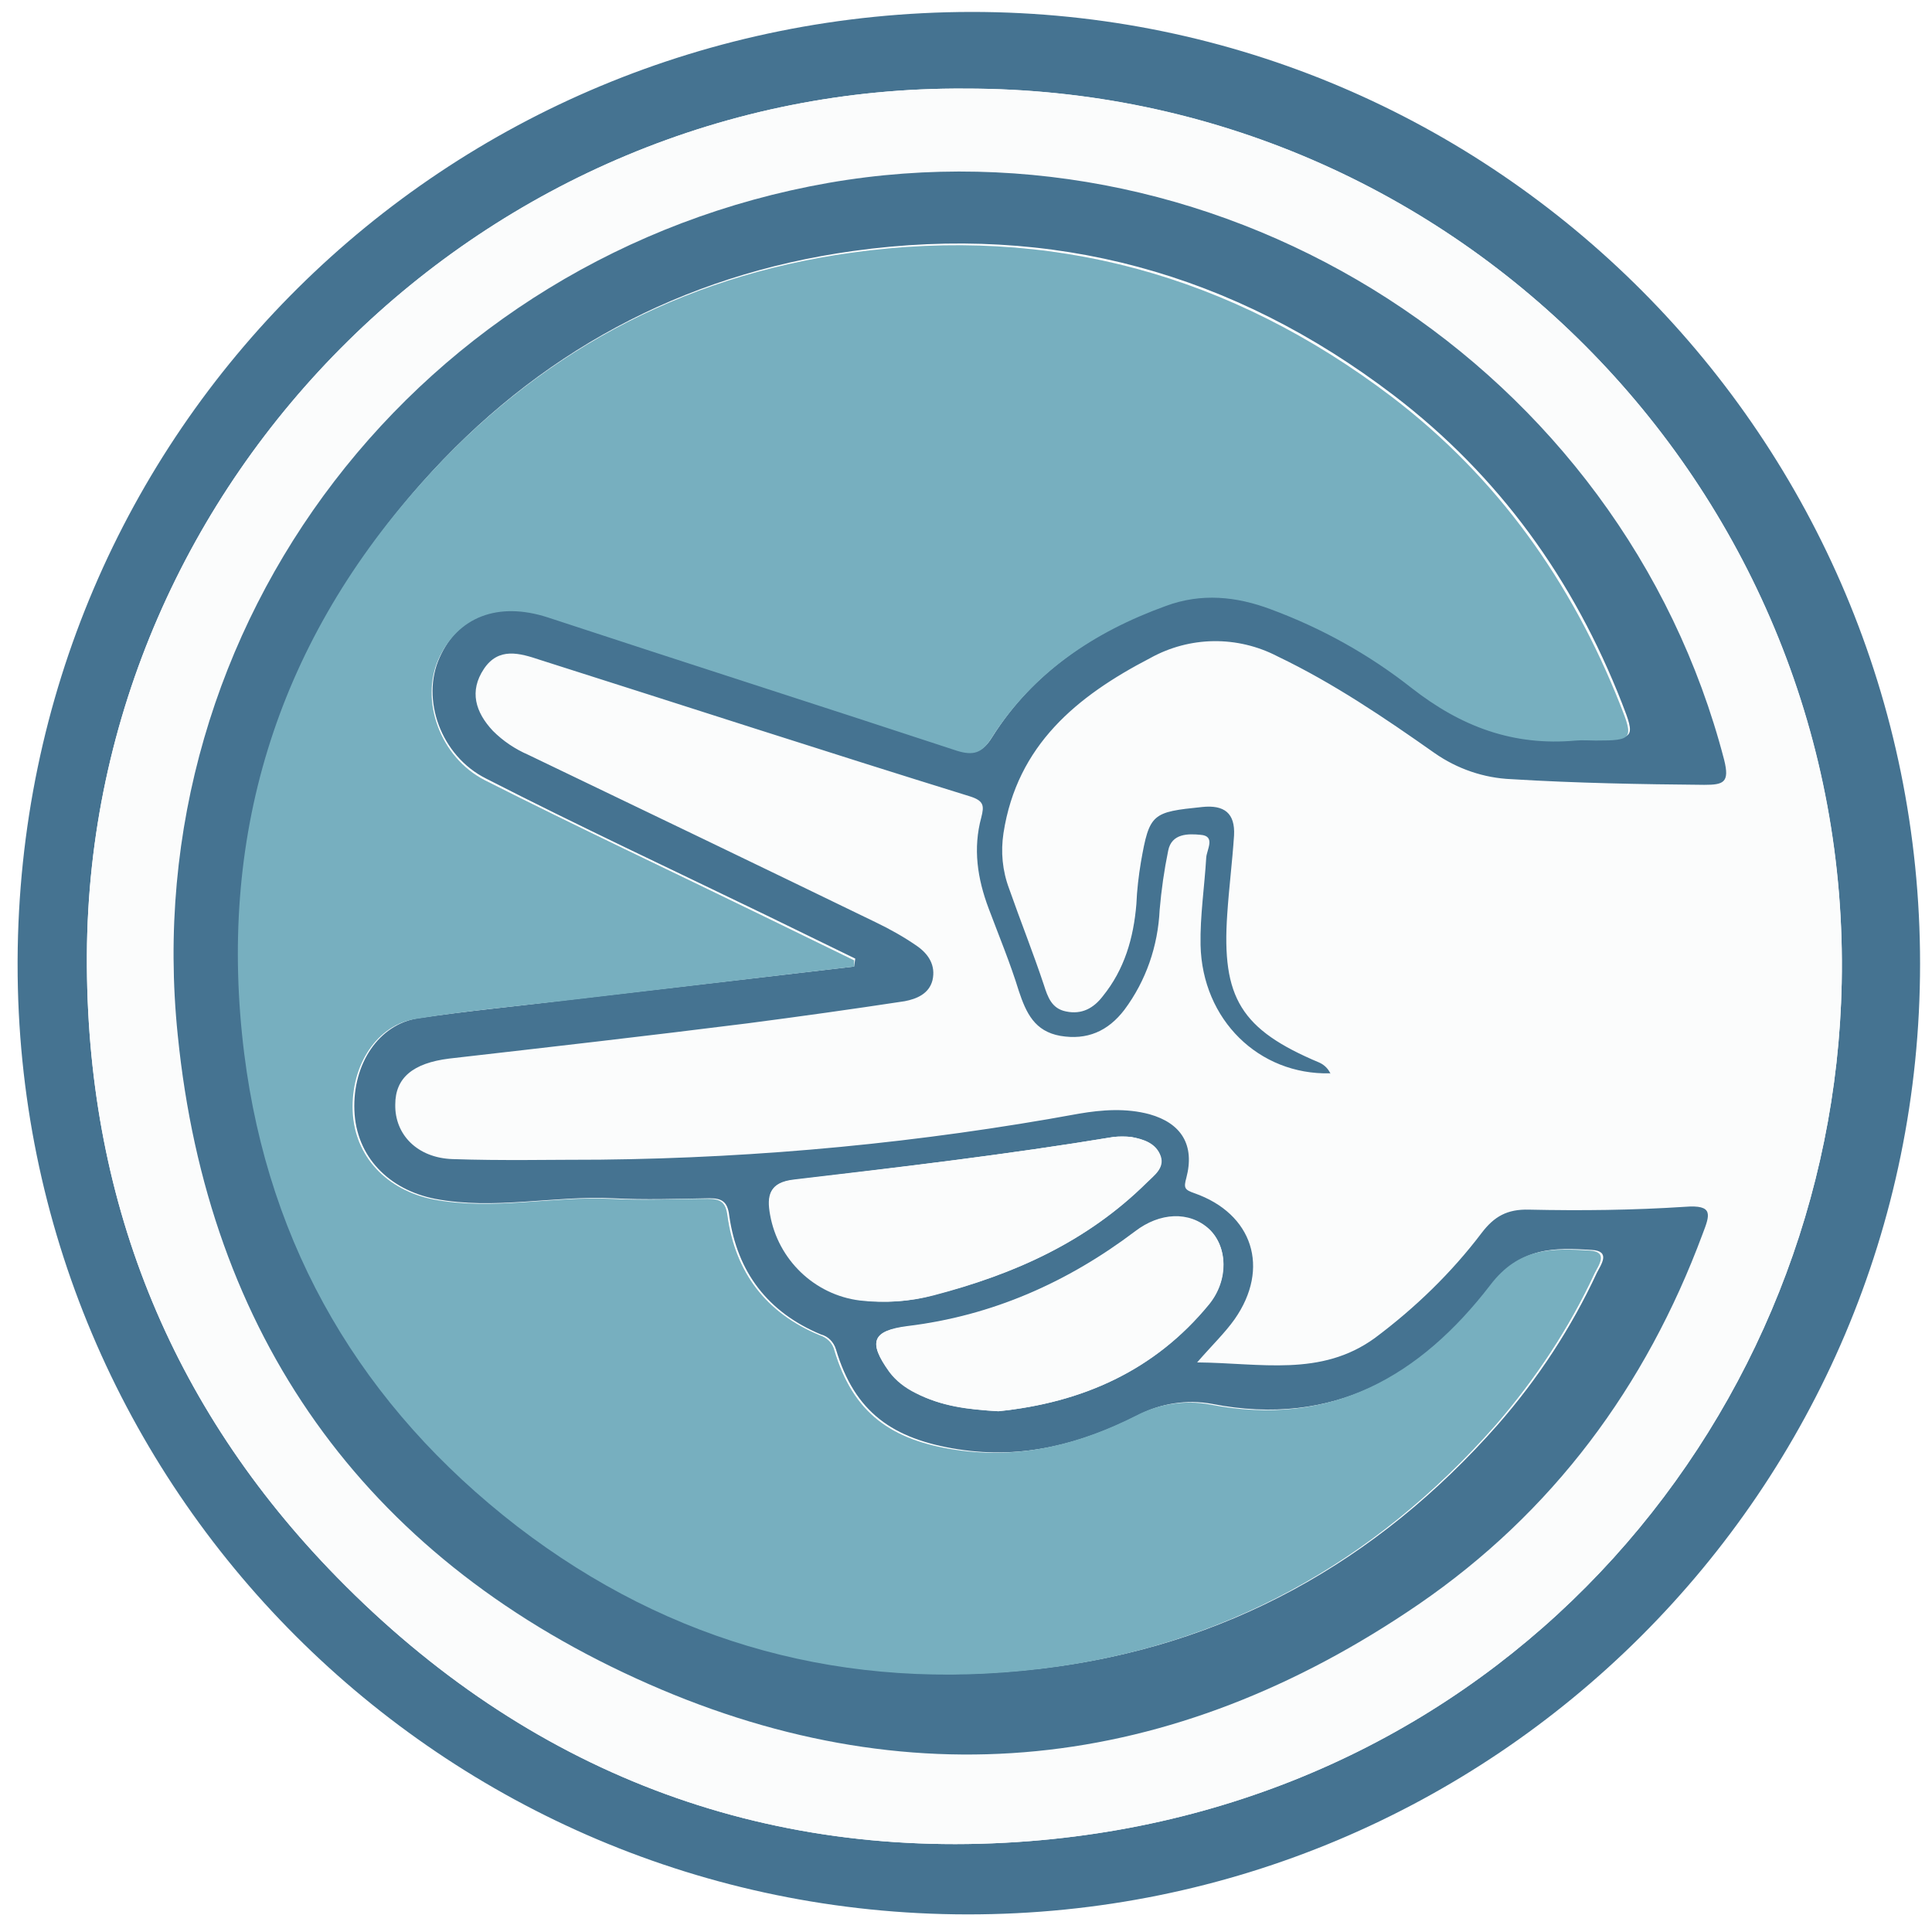
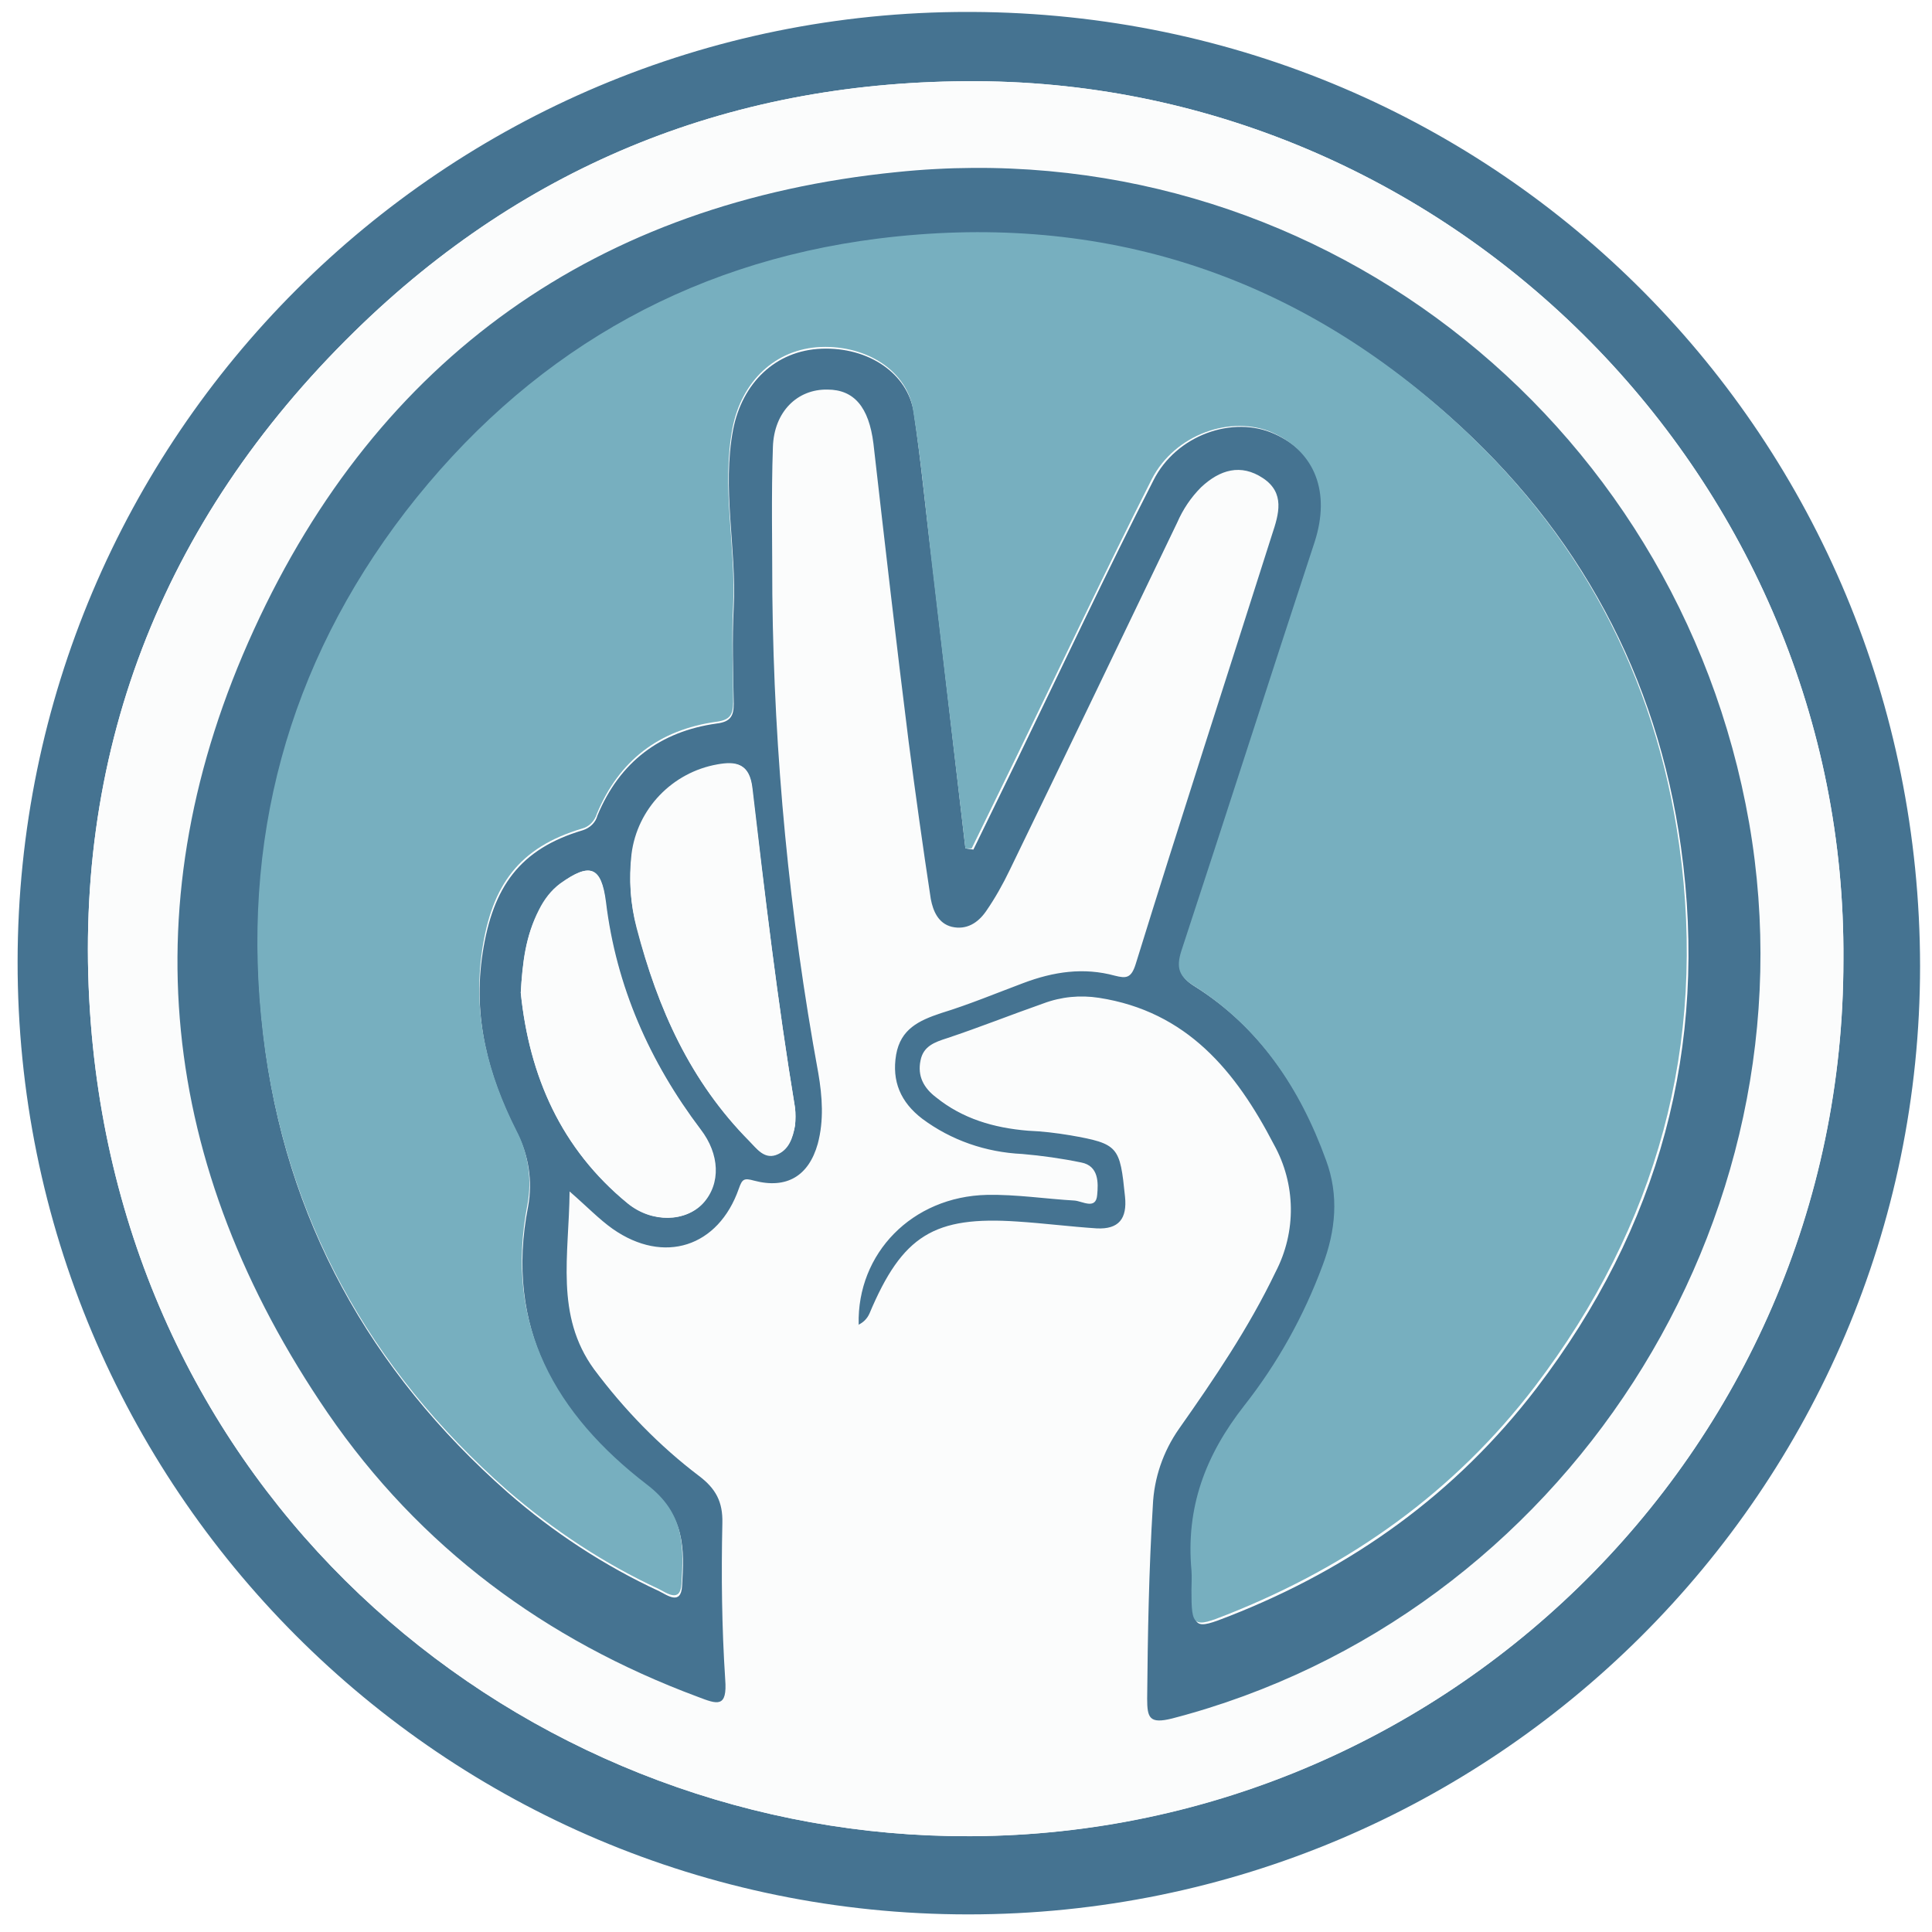
<svg xmlns="http://www.w3.org/2000/svg" id="scissors" viewBox="0 0 340.2 340.2">
  <style>.st0{fill:#457391}.st1{fill:#fbfcfc}.st2{fill:#77afbf}</style>
-   <path class="st0" d="M338.1 169.7c0 92.6-75.2 167.5-167.8 167.4C77.9 337 3 262.1 3.1 169.7v-.6c.4-93.2 75.3-166.9 168-167 92.2 0 167 75.2 167 167.6zM170 15.6C85.8 15 15.7 84 15.3 168.2c-.2 42.4 14.4 79.3 44.1 109.6 33.4 34.1 74.8 50.1 121.9 46.4 85-6.7 141.5-75.9 143-151.1C326 87.5 257.1 15.5 170 15.6z" />
-   <path class="st1" d="M170 15.6c87.1 0 156.1 71.9 154.3 157.5-1.5 75.2-58 144.4-143 151.1-47.1 3.7-88.5-12.3-121.9-46.4-29.7-30.3-44.3-67.2-44.1-109.6C15.7 84 85.8 15 170 15.6zM234.2 189v.4-.4c-.5-.8-1.2-1.6-2.1-1.9-13.8-5.9-17.2-11.4-16.2-26.1.3-4.6.9-9.3 1.2-13.9.2-3.9-1.7-5.3-5.6-5-8.8.8-9.2 1.1-10.8 9.7-.4 2.5-.7 4.9-.8 7.4-.5 5.9-2.1 11.4-5.9 16.2-1.7 2.1-3.8 3.3-6.5 2.7-2.5-.6-3.1-2.5-3.9-4.7-1.9-5.7-4.1-11.3-6.1-16.9-1.2-3.1-1.5-6.5-1-9.8 2.4-15.5 12.9-24.1 25.8-30.8 7-3.9 15.4-4 22.5-.3 9.8 4.7 18.8 10.8 27.6 17 4 2.8 8.6 4.4 13.5 4.6 11.3.8 22.6 1 34 1 3.5 0 4.6-.4 3.5-4.4-17.7-69-87.3-113.9-157.4-101.6-72 12.7-122.2 77.6-114.9 150 5.3 52.6 32.7 91.2 80.6 113.2 47.8 21.9 94.5 16.7 137.9-13 23.6-16.2 40-38.3 50-65.2 1.3-3.5 2-5.2-3.1-4.8-9.1.6-18.3.7-27.5.5-3.8-.1-6.1 1.2-8.3 4.1-5.4 7-11.7 13.2-18.8 18.5-9.5 6.9-20 4.4-31.3 4.3 2.7-3.1 4.9-5.2 6.6-7.6 6.3-9 3.3-18.6-7.1-22.2-1.7-.6-1.9-1-1.4-2.7 1.5-5.7-.8-9.6-6.5-11.2-4.1-1.2-8.3-.9-12.4-.1-27.8 5.1-56.1 7.8-84.3 8.1-8.7 0-17.3.2-26-.1-6.2-.2-10.2-4.3-10.1-9.6.1-4.7 3.2-7.3 9.5-8.1 17.5-2.1 35-4.1 52.5-6.2 9.2-1.1 18.5-2.5 27.7-3.9 2.2-.3 4.3-1.2 4.9-3.7.7-2.6-.7-4.6-2.7-6-2.3-1.6-4.8-3-7.3-4.2-20.4-9.9-40.7-19.7-61.1-29.6-2.3-1-4.4-2.4-6.2-4.2-3.1-3.3-4.2-6.9-1.6-10.9s6.2-2.8 9.9-1.6c25.2 8.1 50.3 16.2 75.6 24 2.7.8 2.7 1.7 2.1 3.7-1.5 5.5-.7 10.9 1.3 16.1 1.9 4.8 3.8 9.6 5.3 14.5 1.2 3.9 2.8 7.1 7.3 7.9 4.8.9 8.5-.8 11.3-4.6 3.8-5.1 5.9-11.3 6.2-17.6.3-3.5.8-6.9 1.5-10.4.7-3.1 3.7-2.9 5.7-2.8 2.7.2 1.1 2.5 1 4-.3 5.1-1.1 10.3-1 15.4.5 13.4 10.4 23.1 22.9 22.8z" />
-   <path class="st0" d="M234.2 189c-12.5.3-22.5-9.4-22.8-22.6-.1-5.1.7-10.3 1-15.4.1-1.4 1.7-3.8-1-4-2.1-.2-5.1-.3-5.7 2.8-.7 3.4-1.2 6.9-1.5 10.4-.3 6.4-2.4 12.5-6.2 17.6-2.9 3.8-6.6 5.4-11.3 4.6-4.5-.8-6-4-7.3-7.9-1.5-4.9-3.5-9.7-5.3-14.5-2-5.3-2.8-10.6-1.3-16.1.5-2 .5-2.9-2.1-3.7-25.2-7.8-50.4-16-75.6-24-3.6-1.2-7.3-2.3-9.9 1.6s-1.5 7.6 1.6 10.9c1.8 1.8 3.9 3.2 6.2 4.2 20.4 9.8 40.8 19.6 61.2 29.5 2.5 1.2 5 2.6 7.3 4.2 2 1.4 3.3 3.4 2.7 6-.6 2.4-2.8 3.3-4.9 3.7-9.2 1.4-18.5 2.7-27.7 3.9-17.5 2.2-35 4.2-52.5 6.2-6.4.8-9.5 3.4-9.5 8.1-.1 5.3 3.9 9.4 10.1 9.6 8.6.3 17.3.1 26 .1 28.3-.3 56.5-3 84.3-8.1 4.1-.7 8.3-1 12.4.1 5.7 1.6 8 5.5 6.5 11.2-.5 1.8-.3 2.1 1.4 2.7 10.3 3.6 13.4 13.2 7.1 22.2-1.7 2.4-3.9 4.5-6.6 7.6 11.2.1 21.8 2.6 31.3-4.3 7.1-5.3 13.5-11.5 18.8-18.5 2.2-2.9 4.5-4.2 8.3-4.1 9.2.2 18.3.1 27.5-.5 5.1-.4 4.4 1.4 3.1 4.8-10 26.9-26.4 49-50 65.2-43.4 29.7-90.1 34.9-137.9 13C64 273.6 36.6 235 31.3 182.3 23.8 109.7 74.1 44.8 145.9 32.2 216.1 20 285.7 64.9 303.6 133.8c1 4-.1 4.4-3.5 4.4-11.3-.1-22.6-.3-34-1-4.8-.2-9.5-1.8-13.5-4.6-8.8-6.2-17.8-12.3-27.6-17-7.1-3.7-15.5-3.6-22.5.3-12.9 6.7-23.4 15.3-25.8 30.8-.5 3.3-.2 6.6 1 9.8 2 5.7 4.2 11.2 6.1 16.9.7 2.2 1.4 4.2 3.9 4.7 2.8.6 4.9-.6 6.5-2.7 3.8-4.7 5.4-10.2 5.9-16.2.1-2.5.4-5 .8-7.4 1.5-8.6 2-8.8 10.8-9.7 3.9-.4 5.8 1.1 5.6 5-.3 4.6-.9 9.3-1.2 13.9-1 14.7 2.4 20.3 16.2 26.1.9.4 1.6 1.1 2 2l-.1-.1zm-83.8-18.8l.2-1.4-16-7.8c-16.3-7.9-32.8-15.6-49-23.9-8-4-11.5-14-8.2-21.3 3.4-7.6 10.6-10.3 19.2-7.4 24 7.8 48.1 15.6 72.1 23.5 2.9 1 4.4.5 6-2.1 7.3-11.6 18.2-18.7 30.8-23.4 6.2-2.3 12.4-1.7 18.5.6 8.9 3.3 17.3 7.9 24.8 13.8 8.7 6.9 18 10.3 29 9.3 1.2-.1 2.3 0 3.5 0 6.5 0 6.7-.2 4.3-6.3-8.5-21.7-21.6-40-40.2-54.2-28.2-21.5-60-30.3-95.2-25.4-30.2 4.2-55.7 18-76 40.9-25.5 28.9-35.5 62.6-30.8 100.3 4.2 34.3 20.7 62.2 48.1 83.3 27 20.8 58.1 29.1 91.9 25.1 32.2-3.8 59-18.7 80.4-43 7-8 12.9-17 17.4-26.7.7-1.4 2.5-3.8-.9-4-6.6-.4-12.4-.6-17.5 6.1-12.2 16-28.1 25.2-49.4 21-4.4-.8-9-.1-13 2-9.9 5-20.2 7.8-31.7 6s-18.2-6.5-21.5-17.6c-.4-1.3-1.4-2.3-2.6-2.6-9.4-3.9-14.8-11-16.2-21-.3-2.5-1.4-3-3.5-3-5.7.1-11.3.3-17 0-10.5-.5-20.8 2.1-31.3.1-8.1-1.6-13.9-7.4-14.2-15.6s4.3-15.1 11.2-16.2c8.7-1.3 17.4-2.1 26.2-3.2l50.6-5.9zm45.7 30c-18.7 3.1-37.5 5.3-56.3 7.5-4.3.5-4.7 2.7-4.1 6.1 1.4 8 7.8 14.1 15.8 15.1 4.3.6 8.8.3 13-.9 14.1-3.6 27-9.4 37.5-19.8 1.2-1.2 3.1-2.5 2.4-4.6-.8-2.3-3-3-5.2-3.4-1.1-.1-2.1-.1-3.1 0zm-20.3 48.3c14.7-1.5 27.5-7.1 37.1-18.9 3.5-4.3 3.2-10.2 0-13.2-3.5-3.2-8.7-2.9-13 .4-11.9 9-25.2 14.9-40.1 16.7-6.2.8-7 2.8-3.2 8 1.2 1.6 2.8 2.8 4.6 3.7 4.5 2.5 9.4 3 14.6 3.3zm58.3-59.5l.1.3-.1-.3z" />
-   <path class="st2" d="M150.4 170.2l-50.9 6c-8.7 1-17.5 1.8-26.2 3.2-6.9 1-11.5 8.1-11.2 16.2s6.1 14 14.2 15.6c10.5 2 20.9-.6 31.3-.1 5.7.3 11.3 0 17 0 2.2 0 3.2.5 3.5 3 1.4 10 6.8 17.1 16.2 21 1.3.4 2.3 1.4 2.6 2.6 3.3 11.1 10 15.9 21.4 17.6s21.8-1 31.7-6c4-2.1 8.6-2.8 13-2 21.3 4.2 37.1-5 49.4-21 5.1-6.7 10.9-6.5 17.5-6.1 3.4.2 1.6 2.6.9 4-4.5 9.7-10.4 18.6-17.4 26.7-21.4 24.3-48.2 39.2-80.4 43-33.8 4-64.8-4.3-91.9-25.1-27.3-21.1-43.8-49-48.1-83.3-4.7-37.7 5.4-71.4 30.9-100.1 20.4-23 45.8-36.7 76-40.9 35.1-4.9 66.9 3.9 95.2 25.4 18.6 14.2 31.6 32.5 40.2 54.2 2.4 6 2.2 6.3-4.3 6.3-1.2 0-2.3-.1-3.5 0-11 1-20.2-2.4-29-9.3-7.5-5.9-15.8-10.5-24.7-13.8-6.1-2.3-12.3-2.9-18.5-.6-12.7 4.6-23.5 11.8-30.8 23.4-1.6 2.5-3.1 3-6 2.1-24-7.9-48.1-15.6-72.1-23.5-8.7-2.8-15.8-.1-19.2 7.4-3.2 7.2.2 17.2 8.2 21.3 16.2 8.2 32.6 15.9 49 23.9l16 7.8v1.1z" />
-   <path class="st1" d="M196.1 200.2c1-.1 2-.1 3 0 2.2.4 4.4 1.1 5.2 3.4.7 2.1-1.2 3.4-2.4 4.6-10.5 10.5-23.4 16.2-37.5 19.9-4.2 1.1-8.7 1.4-13 .9-8-1-14.4-7.2-15.8-15.1-.6-3.3-.2-5.6 4.1-6.1 18.9-2.3 37.7-4.5 56.4-7.6zm-20.3 48.3c-5.1-.3-10.1-.9-14.6-3.2-1.8-.9-3.4-2.1-4.6-3.7-3.8-5.3-3-7.3 3.2-8 14.9-1.8 28.2-7.7 40.1-16.7 4.4-3.3 9.5-3.5 13-.4 3.3 3 3.5 8.9 0 13.2-9.6 11.7-22.4 17.3-37.1 18.8z" />
+   <path class="st0" d="M170.5 337.1C77.9 337.1 3 261.9 3.1 169.3 3.2 76.9 78.1 2 170.5 2.1h.6c93.2.4 166.9 75.3 167 168 0 92.2-75.2 167-167.6 167zM324.6 169c.6-84.2-68.4-154.3-152.6-154.7-42.4-.2-79.3 14.4-109.6 44.1C28.3 91.8 12.3 133.2 16 180.3c6.7 85 75.9 141.5 151.1 143 85.6 1.7 157.6-67.2 157.5-154.3z" />
+   <path class="st1" d="M324.6 169c0 87.1-71.9 156.1-157.5 154.3-75.2-1.5-144.4-58-151.1-143-3.7-47.1 12.3-88.5 46.4-121.9C92.7 28.7 129.6 14.1 172 14.3c84.2.4 153.2 70.5 152.6 154.7zm-173.4 64.2h-.4.4c.8-.5 1.6-1.2 1.9-2.1 5.9-13.8 11.4-17.2 26.1-16.2 4.6.3 9.3.9 13.9 1.2 3.9.2 5.3-1.7 5-5.6-.8-8.8-1.1-9.2-9.7-10.8-2.5-.4-4.9-.7-7.4-.8-5.9-.5-11.4-2.1-16.2-5.9-2.1-1.7-3.3-3.8-2.7-6.5.6-2.5 2.5-3.1 4.7-3.9 5.7-1.9 11.3-4.1 16.9-6.1 3.1-1.2 6.5-1.5 9.8-1 15.5 2.4 24.1 12.9 30.8 25.8 3.9 7 4 15.4.3 22.5-4.7 9.8-10.8 18.8-17 27.6-2.8 4-4.4 8.6-4.6 13.5-.8 11.3-1 22.6-1 34 0 3.5.4 4.6 4.4 3.5 69-17.7 113.9-87.3 101.6-157.4-12.7-72-77.6-122.2-150-114.9-52.6 5.3-91.2 32.7-113.2 80.6-21.9 47.8-16.7 94.5 13 137.9 16.2 23.6 38.3 40 65.2 50 3.5 1.3 5.2 2 4.8-3.1-.6-9.1-.7-18.3-.5-27.5.1-3.8-1.2-6.1-4.1-8.3-7-5.4-13.2-11.7-18.5-18.8-6.9-9.5-4.4-20-4.3-31.3 3.1 2.7 5.2 4.9 7.6 6.6 9 6.3 18.6 3.3 22.2-7.1.6-1.7 1-1.9 2.7-1.4 5.7 1.5 9.6-.8 11.2-6.5 1.2-4.1.9-8.3.1-12.4-5.1-27.8-7.8-56.1-8.1-84.3 0-8.7-.2-17.3.1-26 .2-6.2 4.3-10.2 9.6-10.1 4.7.1 7.3 3.2 8.1 9.5 2.1 17.5 4.1 35 6.2 52.5 1.1 9.2 2.5 18.5 3.9 27.7.3 2.2 1.2 4.3 3.7 4.9 2.6.7 4.6-.7 6-2.7 1.6-2.3 3-4.8 4.2-7.3 9.9-20.4 19.7-40.7 29.6-61.1 1-2.3 2.4-4.4 4.2-6.2 3.3-3.1 6.9-4.2 10.9-1.6s2.8 6.2 1.6 9.9c-8.1 25.2-16.2 50.3-24 75.6-.8 2.7-1.7 2.7-3.7 2.1-5.5-1.5-10.9-.7-16.1 1.3-4.8 1.9-9.6 3.8-14.5 5.3-3.9 1.2-7.1 2.8-7.9 7.3-.9 4.8.8 8.5 4.6 11.3 5.1 3.8 11.3 5.9 17.6 6.2 3.5.3 6.9.8 10.4 1.5 3.1.7 2.9 3.7 2.8 5.7-.2 2.7-2.5 1.1-4 1-5.1-.3-10.3-1.1-15.4-1-13.4.5-23.1 10.4-22.8 22.9z" />
+   <path class="st0" d="M151.2 233.2c-.3-12.5 9.4-22.5 22.6-22.8 5.1-.1 10.3.7 15.4 1 1.4.1 3.8 1.7 4-1 .2-2.1.3-5.1-2.8-5.7-3.4-.7-6.9-1.2-10.4-1.5-6.4-.3-12.5-2.4-17.6-6.2-3.8-2.9-5.4-6.6-4.6-11.3.8-4.5 4-6 7.9-7.3 4.9-1.5 9.7-3.5 14.5-5.3 5.3-2 10.6-2.8 16.1-1.3 2 .5 2.9.5 3.7-2.1 7.8-25.2 16-50.4 24-75.6 1.2-3.6 2.3-7.3-1.6-9.9-3.9-2.6-7.6-1.5-10.9 1.6-1.8 1.8-3.2 3.9-4.2 6.2-9.8 20.4-19.6 40.8-29.5 61.2-1.2 2.5-2.6 5-4.2 7.3-1.4 2-3.4 3.3-6 2.7-2.4-.6-3.3-2.8-3.7-4.9-1.4-9.2-2.7-18.5-3.9-27.7-2.2-17.5-4.2-35-6.2-52.5-.8-6.4-3.4-9.5-8.1-9.5-5.3-.1-9.4 3.9-9.6 10.1-.3 8.6-.1 17.3-.1 26 .3 28.3 3 56.5 8.1 84.3.7 4.1 1 8.3-.1 12.4-1.6 5.7-5.5 8-11.2 6.5-1.8-.5-2.1-.3-2.7 1.4-3.6 10.3-13.2 13.4-22.2 7.1-2.4-1.7-4.5-3.9-7.6-6.6-.1 11.2-2.6 21.8 4.3 31.3 5.3 7.1 11.5 13.5 18.5 18.8 2.9 2.2 4.2 4.5 4.1 8.3-.2 9.2-.1 18.3.5 27.5.4 5.1-1.4 4.4-4.8 3.1-26.9-10-49-26.4-65.2-50-29.7-43.4-34.9-90.1-13-137.9C66.6 63 105.2 35.6 157.9 30.3c72.6-7.5 137.5 42.8 150.1 114.6 12.2 70.2-32.7 139.8-101.6 157.7-4 1-4.4-.1-4.4-3.5.1-11.3.3-22.6 1-34 .2-4.8 1.8-9.5 4.6-13.5 6.2-8.8 12.3-17.8 17-27.6 3.7-7.1 3.6-15.5-.3-22.5-6.7-12.9-15.3-23.4-30.8-25.8-3.3-.5-6.6-.2-9.8 1-5.7 2-11.2 4.2-16.9 6.1-2.2.7-4.2 1.4-4.7 3.9-.6 2.8.6 4.9 2.7 6.5 4.7 3.8 10.2 5.4 16.2 5.9 2.5.1 5 .4 7.4.8 8.6 1.5 8.8 2 9.7 10.8.4 3.9-1.1 5.8-5 5.6-4.6-.3-9.3-.9-13.9-1.2-14.7-1-20.3 2.4-26.1 16.2-.4.9-1.1 1.6-2 2l.1-.1zm18.8-83.8l1.4.2 7.8-16c7.9-16.3 15.6-32.8 23.9-49 4-8 14-11.5 21.3-8.2 7.6 3.4 10.3 10.6 7.4 19.2-7.8 24-15.6 48.1-23.5 72.1-1 2.9-.5 4.4 2.1 6 11.6 7.3 18.7 18.2 23.4 30.8 2.3 6.2 1.7 12.4-.6 18.5-3.3 8.9-7.9 17.3-13.8 24.8-6.9 8.7-10.3 18-9.3 29 .1 1.2 0 2.3 0 3.5 0 6.5.2 6.7 6.3 4.3 21.7-8.5 40-21.6 54.2-40.2 21.5-28.2 30.3-60 25.4-95.2-4.2-30.2-18-55.7-40.9-76-28.9-25.5-62.6-35.5-100.3-30.8-34.3 4.2-62.2 20.7-83.3 48.1-20.8 27-29.1 58.1-25.1 91.9 3.8 32.2 18.7 59 43 80.4 8 7 17 12.9 26.7 17.4 1.4.7 3.8 2.5 4-.9.4-6.6.6-12.4-6.1-17.5-16-12.2-25.2-28.1-21-49.4.8-4.4.1-9-2-13-5-9.9-7.8-20.2-6-31.7s6.5-18.2 17.6-21.5c1.3-.4 2.3-1.4 2.6-2.6 3.9-9.4 11-14.8 21-16.2 2.5-.3 3-1.4 3-3.5-.1-5.7-.3-11.3 0-17 .5-10.5-2.1-20.8-.1-31.3 1.6-8.1 7.4-13.9 15.6-14.2s15.1 4.3 16.2 11.2c1.3 8.7 2.1 17.4 3.2 26.2l5.9 50.6zm-30 45.7c-3.1-18.7-5.3-37.5-7.5-56.3-.5-4.3-2.7-4.7-6.1-4.1-8 1.4-14.1 7.8-15.1 15.8-.6 4.3-.3 8.8.9 13 3.6 14.1 9.4 27 19.8 37.5 1.2 1.2 2.5 3.1 4.6 2.4 2.3-.8 3-3 3.4-5.2.1-1.1.1-2.1 0-3.1zm-48.3-20.3c1.5 14.7 7.1 27.5 18.9 37.1 4.3 3.5 10.2 3.2 13.2 0 3.2-3.5 2.9-8.7-.4-13-9-11.9-14.9-25.2-16.7-40.1-.8-6.2-2.8-7-8-3.2-1.6 1.2-2.8 2.8-3.7 4.6-2.5 4.5-3 9.4-3.3 14.6zm59.5 58.3l-.3.1.3-.1z" />
+   <path class="st2" d="M170 149.4l-6-50.9c-1-8.7-1.8-17.5-3.2-26.2-1-6.9-8.1-11.5-16.2-11.2s-14 6.1-15.6 14.2c-2 10.5.6 20.9.1 31.3-.3 5.7 0 11.3 0 17 0 2.2-.5 3.2-3 3.5-10 1.4-17.1 6.8-21 16.2-.4 1.3-1.4 2.3-2.6 2.6-11.1 3.3-15.9 10-17.6 21.4-1.7 11.4 1 21.8 6 31.7 2.1 4 2.8 8.6 2 13-4.2 21.3 5 37.1 21 49.4 6.7 5.1 6.5 10.9 6.1 17.5-.2 3.4-2.6 1.6-4 .9-9.7-4.5-18.6-10.4-26.7-17.4C65 241 50.1 214.2 46.3 182c-4-33.8 4.3-64.8 25.1-91.9 21.1-27.3 49-43.8 83.3-48.1 37.7-4.7 71.4 5.4 100.1 30.9 23 20.4 36.7 45.8 40.9 76 4.9 35.1-3.9 66.9-25.4 95.2-14.2 18.6-32.5 31.6-54.2 40.2-6 2.4-6.3 2.2-6.3-4.3 0-1.2.1-2.3 0-3.5-1-11 2.4-20.2 9.3-29 5.9-7.5 10.5-15.8 13.8-24.7 2.3-6.1 2.9-12.3.6-18.5-4.6-12.7-11.8-23.5-23.4-30.8-2.5-1.6-3-3.1-2.1-6 7.9-24 15.6-48.1 23.5-72.1 2.8-8.7.1-15.8-7.4-19.2-7.2-3.2-17.2.2-21.3 8.2-8.2 16.2-15.9 32.6-23.9 49l-7.8 16H170z" />
+   <path class="st1" d="M140 195.1c.1 1 .1 2 0 3-.4 2.2-1.1 4.4-3.4 5.2-2.1.7-3.4-1.2-4.6-2.4-10.5-10.5-16.2-23.4-19.9-37.5-1.1-4.2-1.4-8.7-.9-13 1-8 7.2-14.4 15.1-15.8 3.3-.6 5.6-.2 6.1 4.1 2.3 18.9 4.5 37.7 7.6 56.4zm-48.3-20.3c.3-5.1.9-10.1 3.2-14.6.9-1.8 2.1-3.4 3.7-4.6 5.3-3.8 7.3-3 8 3.2 1.8 14.9 7.7 28.2 16.7 40.1 3.3 4.4 3.5 9.5.4 13-3 3.3-8.9 3.5-13.2 0-11.7-9.6-17.3-22.4-18.8-37.1z" />
</svg>
